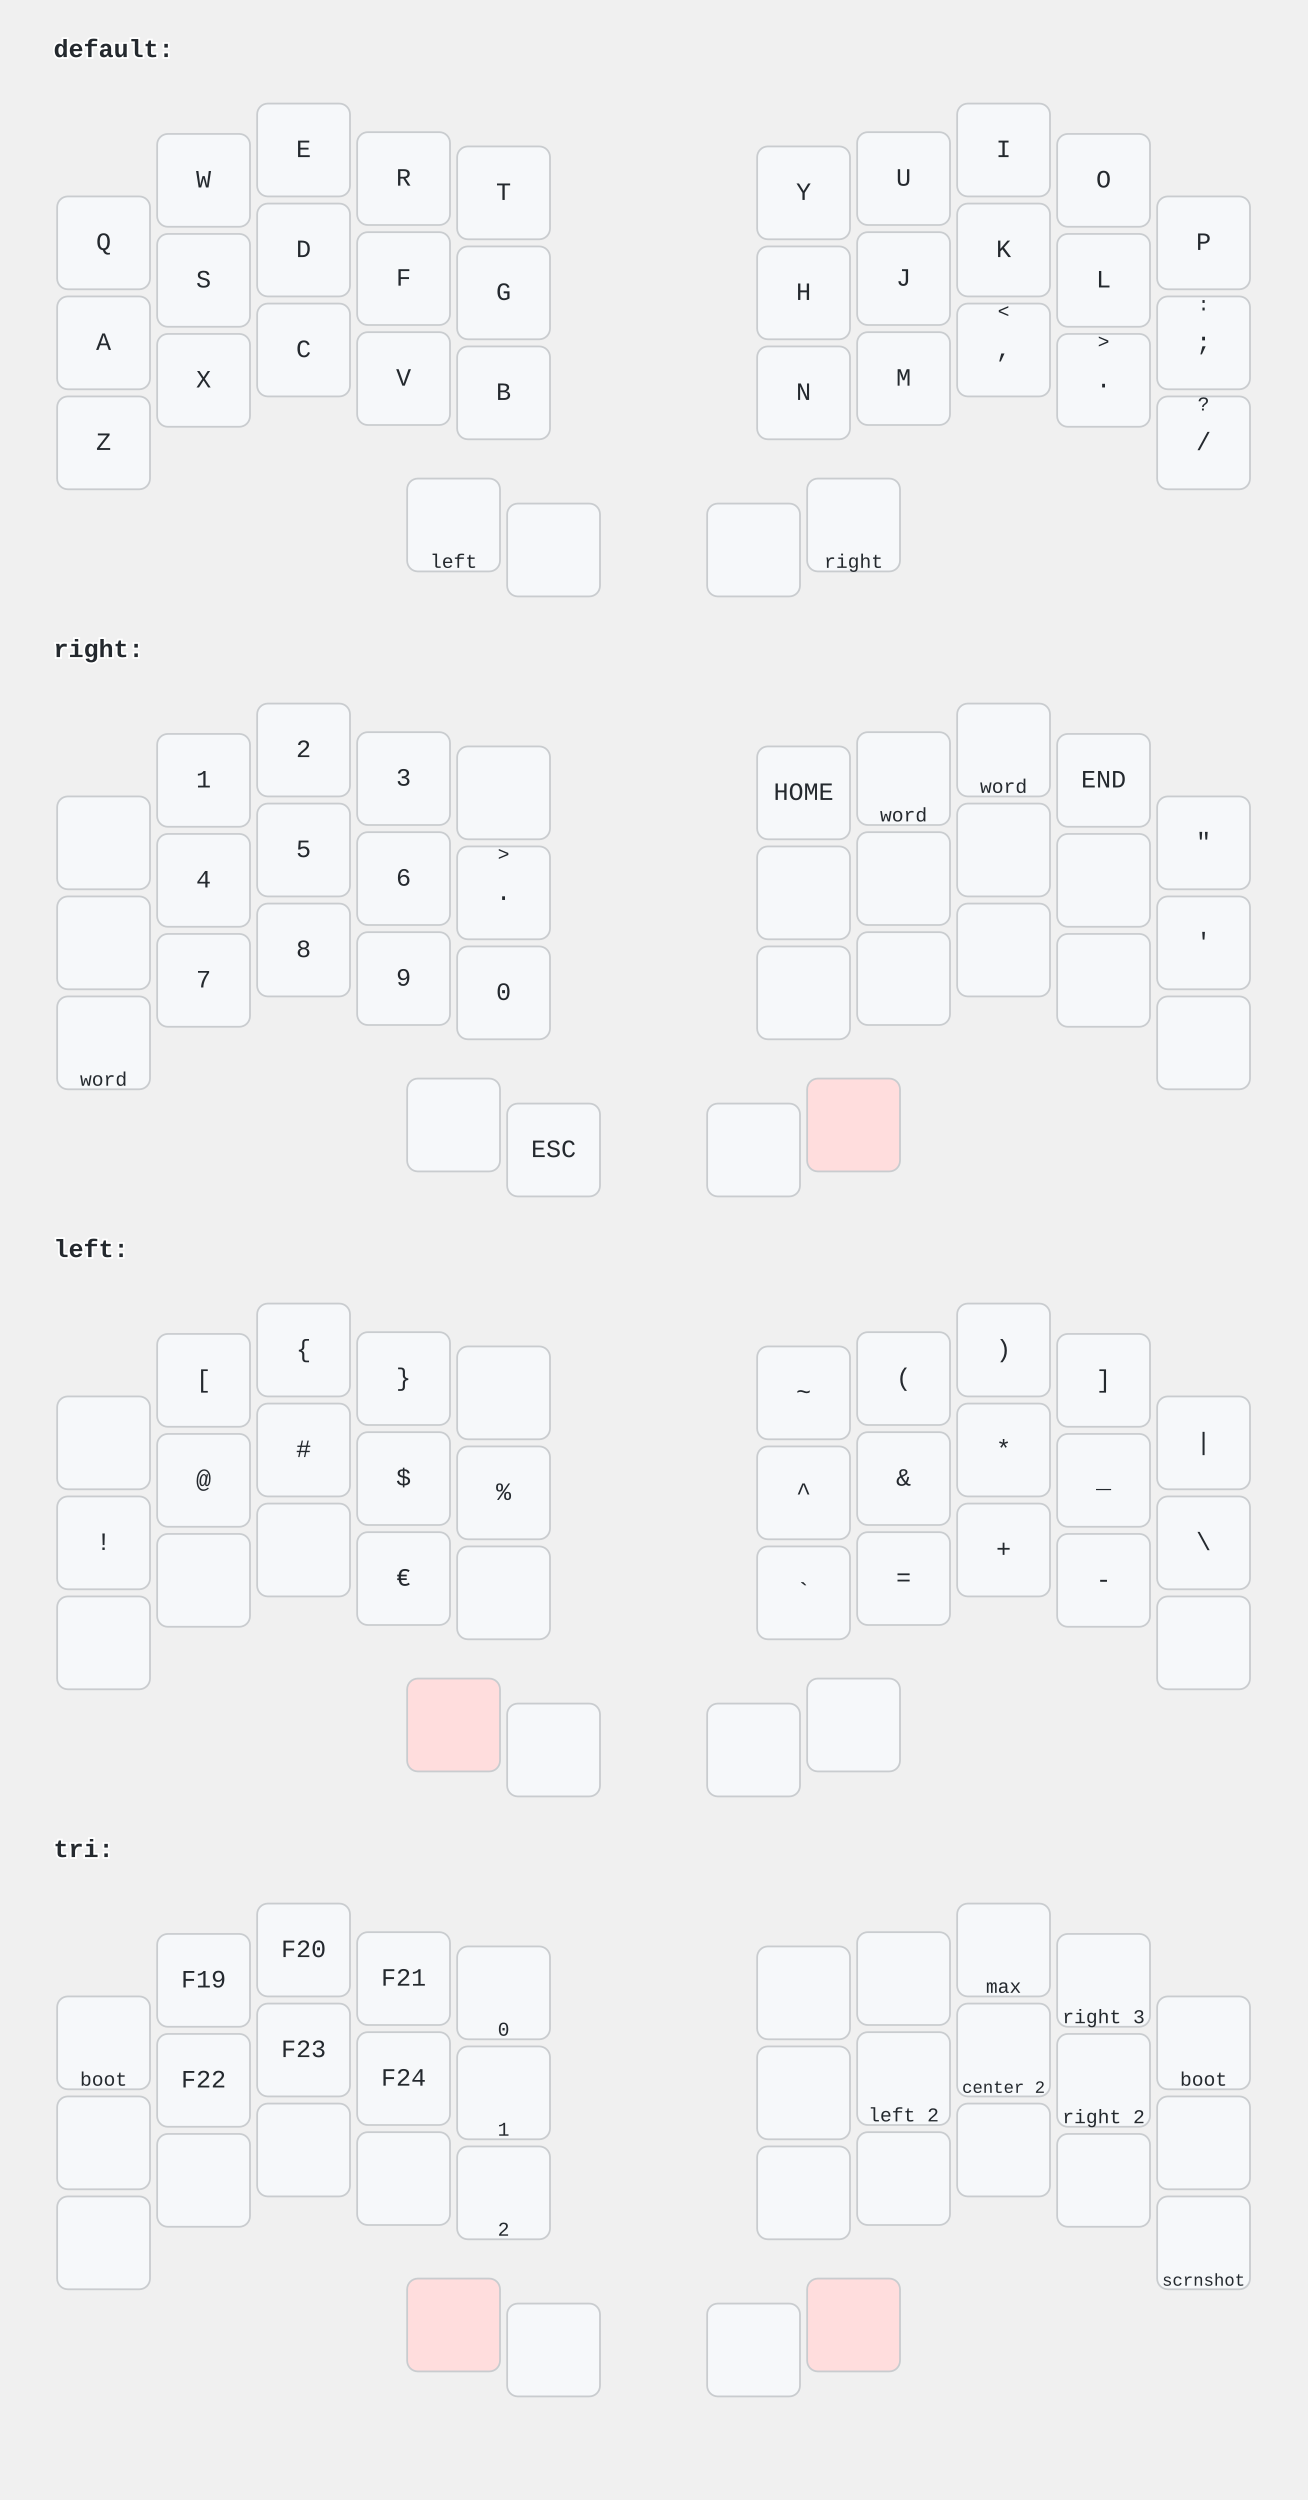
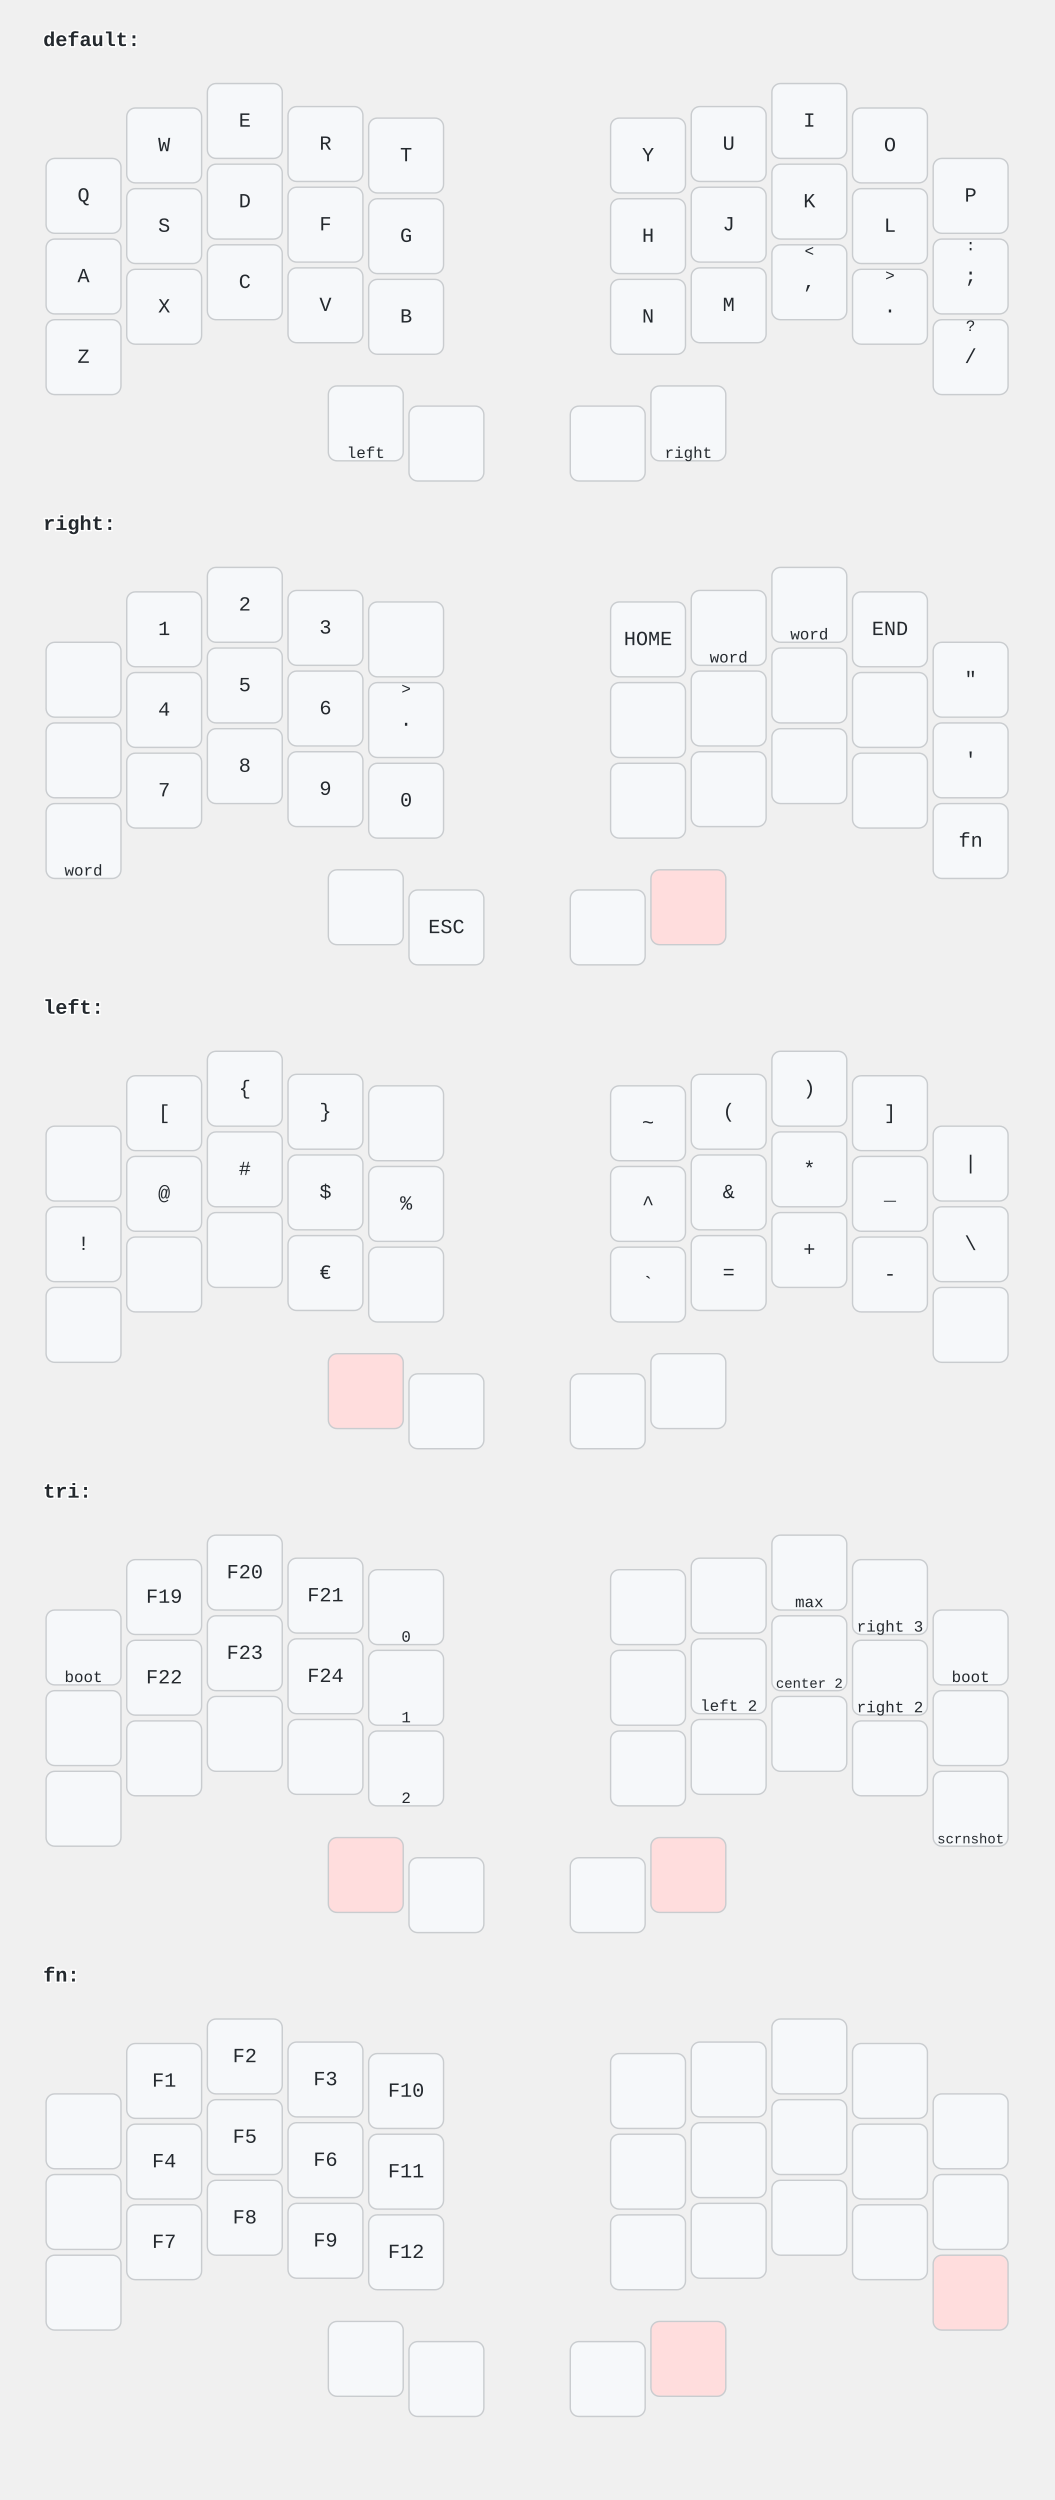
- <svg xmlns="http://www.w3.org/2000/svg" xmlns:xlink="http://www.w3.org/1999/xlink" width="732" height="1400" viewBox="0 0 732 1400" class="keymap">
+ <svg xmlns="http://www.w3.org/2000/svg" xmlns:xlink="http://www.w3.org/1999/xlink" width="732" height="1736" viewBox="0 0 732 1736" class="keymap">
  <defs>/* start glyphs */
<svg id="mdi:apple-keyboard-caps">
      <svg id="mdi-apple-keyboard-caps" viewBox="0 0 24 24">
        <path d="M15,14V8H17.17L12,2.83L6.83,8H9V14H15M12,0L22,10H17V16H7V10H2L12,0M7,18H17V24H7V18M15,20H9V22H15V20Z" />
      </svg>
    </svg>
    <svg id="mdi:apple-keyboard-command">
      <svg id="mdi-apple-keyboard-command" viewBox="0 0 24 24">
        <path d="M6,2A4,4 0 0,1 10,6V8H14V6A4,4 0 0,1 18,2A4,4 0 0,1 22,6A4,4 0 0,1 18,10H16V14H18A4,4 0 0,1 22,18A4,4 0 0,1 18,22A4,4 0 0,1 14,18V16H10V18A4,4 0 0,1 6,22A4,4 0 0,1 2,18A4,4 0 0,1 6,14H8V10H6A4,4 0 0,1 2,6A4,4 0 0,1 6,2M16,18A2,2 0 0,0 18,20A2,2 0 0,0 20,18A2,2 0 0,0 18,16H16V18M14,10H10V14H14V10M6,16A2,2 0 0,0 4,18A2,2 0 0,0 6,20A2,2 0 0,0 8,18V16H6M8,6A2,2 0 0,0 6,4A2,2 0 0,0 4,6A2,2 0 0,0 6,8H8V6M18,8A2,2 0 0,0 20,6A2,2 0 0,0 18,4A2,2 0 0,0 16,6V8H18Z" />
      </svg>
    </svg>
    <svg id="mdi:apple-keyboard-control">
      <svg id="mdi-apple-keyboard-control" viewBox="0 0 24 24">
        <path d="M19.78,11.78L18.36,13.19L12,6.83L5.64,13.19L4.22,11.78L12,4L19.78,11.78Z" />
      </svg>
    </svg>
    <svg id="mdi:apple-keyboard-option">
      <svg id="mdi-apple-keyboard-option" viewBox="0 0 24 24">
        <path d="M3,4H9.11L16.15,18H21V20H14.88L7.84,6H3V4M14,4H21V6H14V4Z" />
      </svg>
    </svg>
    <svg id="mdi:apple-keyboard-shift">
      <svg id="mdi-apple-keyboard-shift" viewBox="0 0 24 24">
        <path d="M15,18V12H17.17L12,6.83L6.83,12H9V18H15M12,4L22,14H17V20H7V14H2L12,4Z" />
      </svg>
    </svg>
    <svg id="mdi:arrow-down">
      <svg id="mdi-arrow-down" viewBox="0 0 24 24">
        <path d="M11,4H13V16L18.5,10.5L19.92,11.92L12,19.84L4.08,11.92L5.5,10.5L11,16V4Z" />
      </svg>
    </svg>
    <svg id="mdi:arrow-left">
      <svg id="mdi-arrow-left" viewBox="0 0 24 24">
        <path d="M20,11V13H8L13.5,18.5L12.08,19.92L4.16,12L12.08,4.08L13.5,5.5L8,11H20Z" />
      </svg>
    </svg>
    <svg id="mdi:arrow-right">
      <svg id="mdi-arrow-right" viewBox="0 0 24 24">
        <path d="M4,11V13H16L10.5,18.5L11.92,19.92L19.84,12L11.92,4.08L10.5,5.5L16,11H4Z" />
      </svg>
    </svg>
    <svg id="mdi:arrow-up">
      <svg id="mdi-arrow-up" viewBox="0 0 24 24">
        <path d="M13,20H11V8L5.5,13.5L4.08,12.08L12,4.16L19.92,12.08L18.5,13.5L13,8V20Z" />
      </svg>
    </svg>
    <svg id="mdi:backspace-outline">
      <svg id="mdi-backspace-outline" viewBox="0 0 24 24">
        <path d="M19,15.59L17.59,17L14,13.41L10.41,17L9,15.59L12.59,12L9,8.41L10.41,7L14,10.59L17.59,7L19,8.41L15.41,12L19,15.59M22,3A2,2 0 0,1 24,5V19A2,2 0 0,1 22,21H7C6.31,21 5.77,20.64 5.41,20.11L0,12L5.41,3.88C5.77,3.35 6.31,3 7,3H22M22,5H7L2.28,12L7,19H22V5Z" />
      </svg>
    </svg>
    <svg id="mdi:backspace-reverse-outline">
      <svg id="mdi-backspace-reverse-outline" viewBox="0 0 24 24">
        <path d="M5,15.59L6.41,17L10,13.41L13.59,17L15,15.59L11.41,12L15,8.41L13.59,7L10,10.59L6.41,7L5,8.41L8.59,12L5,15.59M2,3A2,2 0 0,0 0,5V19A2,2 0 0,0 2,21H17C17.69,21 18.23,20.64 18.59,20.11L24,12L18.59,3.88C18.23,3.35 17.69,3 17,3H2M2,5H17L21.72,12L17,19H2V5Z" />
      </svg>
    </svg>
    <svg id="mdi:bluetooth-connect">
      <svg id="mdi-bluetooth-connect" viewBox="0 0 24 24">
        <path d="M19,10L17,12L19,14L21,12M14.88,16.29L13,18.17V14.41M13,5.83L14.88,7.71L13,9.58M17.71,7.71L12,2H11V9.58L6.41,5L5,6.41L10.59,12L5,17.58L6.41,19L11,14.41V22H12L17.71,16.29L13.41,12M7,12L5,10L3,12L5,14L7,12Z" />
      </svg>
    </svg>
    <svg id="mdi:bluetooth-off">
      <svg id="mdi-bluetooth-off" viewBox="0 0 24 24">
        <path d="M13,5.83L14.88,7.71L13.28,9.31L14.69,10.72L17.71,7.7L12,2H11V7.03L13,9.03M5.41,4L4,5.41L10.59,12L5,17.59L6.41,19L11,14.41V22H12L16.29,17.71L18.59,20L20,18.59M13,18.17V14.41L14.88,16.29" />
      </svg>
    </svg>
    <svg id="mdi:keyboard-return">
      <svg id="mdi-keyboard-return" viewBox="0 0 24 24">
        <path d="M19,7V11H5.83L9.41,7.41L8,6L2,12L8,18L9.41,16.58L5.83,13H21V7H19Z" />
      </svg>
    </svg>
    <svg id="mdi:keyboard-space">
      <svg id="mdi-keyboard-space" viewBox="0 0 24 24">
        <path d="M3 15H5V19H19V15H21V19C21 20.1 20.1 21 19 21H5C3.9 21 3 20.1 3 19V15Z" />
      </svg>
    </svg>
    <svg id="mdi:keyboard-tab">
      <svg id="mdi-keyboard-tab" viewBox="0 0 24 24">
        <path d="M20,18H22V6H20M11.59,7.41L15.17,11H1V13H15.17L11.59,16.58L13,18L19,12L13,6L11.59,7.41Z" />
      </svg>
    </svg>
    <svg id="mdi:monitor-screenshot">
      <svg id="mdi-monitor-screenshot" viewBox="0 0 24 24">
        <path d="M9,6H5V10H7V8H9M19,10H17V12H15V14H19M21,16H3V4H21M21,2H3C1.89,2 1,2.89 1,4V16A2,2 0 0,0 3,18H10V20H8V22H16V20H14V18H21A2,2 0 0,0 23,16V4C23,2.89 22.1,2 21,2" />
      </svg>
    </svg>
    <svg id="mdi:play-pause">
      <svg id="mdi-play-pause" viewBox="0 0 24 24">
        <path d="M3,5V19L11,12M13,19H16V5H13M18,5V19H21V5" />
      </svg>
    </svg>
    <svg id="mdi:resize">
      <svg id="mdi-resize" viewBox="0 0 24 24">
        <path d="M10.59,12L14.59,8H11V6H18V13H16V9.41L12,13.41V16H20V4H8V12H10.59M22,2V18H12V22H2V12H6V2H22M10,14H4V20H10V14Z" />
      </svg>
    </svg>
    <svg id="mdi:restart-alert">
      <svg id="mdi-restart-alert" viewBox="0 0 24 24">
        <path d="M10 4.03V.633L5 5.63L10 10.63V6.03C11.5 6.03 13.11 6.63 14.21 7.73C16.5 10.13 16.5 13.93 14.21 16.23C12.91 17.53 11.11 18.13 9.4 17.93L8.9 19.93C11.31 20.23 13.81 19.53 15.61 17.63C18.7 14.53 18.7 9.43 15.61 6.33C14.11 4.83 12.11 4.03 10 4.03M4.31 17.63C5.11 18.43 6 19.03 7 19.43L7.61 17.43C6.91 17.13 6.31 16.73 5.81 16.23C3.91 14.43 3.5 11.63 4.61 9.43L3.11 7.93C1.31 11.03 1.71 15.03 4.31 17.63M20 13H22V7H20V13M20 17H22V15H20V17Z" />
      </svg>
    </svg>
    <svg id="mdi:skip-next">
      <svg id="mdi-skip-next" viewBox="0 0 24 24">
        <path d="M16,18H18V6H16M6,18L14.5,12L6,6V18Z" />
      </svg>
    </svg>
    <svg id="mdi:skip-previous">
      <svg id="mdi-skip-previous" viewBox="0 0 24 24">
        <path d="M6,18V6H8V18H6M9.5,12L18,6V18L9.5,12Z" />
      </svg>
    </svg>
    <svg id="mdi:volume-high">
      <svg id="mdi-volume-high" viewBox="0 0 24 24">
        <path d="M14,3.23V5.29C16.89,6.15 19,8.83 19,12C19,15.17 16.89,17.84 14,18.7V20.77C18,19.86 21,16.28 21,12C21,7.72 18,4.14 14,3.23M16.5,12C16.5,10.23 15.5,8.71 14,7.97V16C15.5,15.29 16.5,13.76 16.5,12M3,9V15H7L12,20V4L7,9H3Z" />
      </svg>
    </svg>
    <svg id="mdi:volume-low">
      <svg id="mdi-volume-low" viewBox="0 0 24 24">
        <path d="M7,9V15H11L16,20V4L11,9H7Z" />
+       </svg>
+     </svg>
+     <svg id="mdi:volume-off">
+       <svg id="mdi-volume-off" viewBox="0 0 24 24">
+         <path d="M12,4L9.91,6.09L12,8.18M4.27,3L3,4.27L7.73,9H3V15H7L12,20V13.27L16.25,17.53C15.58,18.04 14.83,18.46 14,18.7V20.77C15.38,20.45 16.63,19.82 17.68,18.96L19.73,21L21,19.73L12,10.73M19,12C19,12.94 18.8,13.82 18.46,14.64L19.97,16.15C20.62,14.91 21,13.5 21,12C21,7.72 18,4.14 14,3.23V5.29C16.89,6.15 19,8.83 19,12M16.5,12C16.5,10.23 15.5,8.71 14,7.97V10.18L16.45,12.63C16.5,12.43 16.5,12.21 16.5,12Z" />
      </svg>
    </svg>
  </defs>/* end glyphs */
<style>/* inherit to force styles through use tags */
svg path {
    fill: inherit;
}

/* font and background color specifications */
svg.keymap {
    font-family: SFMono-Regular,Consolas,Liberation Mono,Menlo,monospace;
    font-size: 14px;
    font-kerning: normal;
    text-rendering: optimizeLegibility;
    fill: #24292e;
}

/* default key styling */
rect.key {
    fill: #f6f8fa;
    stroke: #c9cccf;
    stroke-width: 1;
}

/* default key side styling, only used is draw_key_sides is set */
rect.side {
    filter: brightness(90%);
}

/* color accent for combo boxes */
rect.combo, rect.combo-separate {
    fill: #cdf;
}

/* color accent for held keys */
rect.held, rect.combo.held {
    fill: #fdd;
}

/* color accent for ghost (optional) keys */
rect.ghost, rect.combo.ghost {
    stroke-dasharray: 4, 4;
    stroke-width: 2;
}

text {
    text-anchor: middle;
    dominant-baseline: middle;
}

/* styling for layer labels */
text.label {
    font-weight: bold;
    text-anchor: start;
    stroke: white;
    stroke-width: 2;
    paint-order: stroke;
}

/* styling for combo tap, and key hold/shifted label text */
text.combo, text.hold, text.shifted {
    font-size: 11px;
}

text.hold {
    text-anchor: middle;
    dominant-baseline: auto;
}

text.shifted {
    text-anchor: middle;
    dominant-baseline: hanging;
}

/* styling for hold/shifted label text in combo box */
text.combo.hold, text.combo.shifted {
    font-size: 8px;
}

/* lighter symbol for transparent keys */
text.trans {
    fill: #7b7e81;
}

/* styling for combo dendrons */
path.combo {
    stroke-width: 1;
    stroke: gray;
    fill: none;
}

/* Start Tabler Icons Cleanup */
/* cannot use height/width with glyphs */
.icon-tabler &gt; path {
    fill: inherit;
    stroke: inherit;
    stroke-width: 2;
}
/* hide tabler's default box */
.icon-tabler &gt; path[stroke="none"][fill="none"] {
    visibility: hidden;
}
/* End Tabler Icons Cleanup */
</style>
  <g transform="translate(30, 0)" class="layer-default">
    <text x="0" y="28" class="label">default:</text>
    <g transform="translate(0, 56)">
      <g transform="translate(28, 80)" class="key keypos-0">
        <rect rx="6" ry="6" x="-26" y="-26" width="52" height="52" class="key" />
        <text x="0" y="0" class="key tap">Q</text>
      </g>
      <g transform="translate(84, 45)" class="key keypos-1">
        <rect rx="6" ry="6" x="-26" y="-26" width="52" height="52" class="key" />
        <text x="0" y="0" class="key tap">W</text>
      </g>
      <g transform="translate(140, 28)" class="key keypos-2">
        <rect rx="6" ry="6" x="-26" y="-26" width="52" height="52" class="key" />
        <text x="0" y="0" class="key tap">E</text>
      </g>
      <g transform="translate(196, 44)" class="key keypos-3">
        <rect rx="6" ry="6" x="-26" y="-26" width="52" height="52" class="key" />
        <text x="0" y="0" class="key tap">R</text>
      </g>
      <g transform="translate(252, 52)" class="key keypos-4">
        <rect rx="6" ry="6" x="-26" y="-26" width="52" height="52" class="key" />
        <text x="0" y="0" class="key tap">T</text>
      </g>
      <g transform="translate(420, 52)" class="key keypos-5">
        <rect rx="6" ry="6" x="-26" y="-26" width="52" height="52" class="key" />
        <text x="0" y="0" class="key tap">Y</text>
      </g>
      <g transform="translate(476, 44)" class="key keypos-6">
        <rect rx="6" ry="6" x="-26" y="-26" width="52" height="52" class="key" />
        <text x="0" y="0" class="key tap">U</text>
      </g>
      <g transform="translate(532, 28)" class="key keypos-7">
        <rect rx="6" ry="6" x="-26" y="-26" width="52" height="52" class="key" />
        <text x="0" y="0" class="key tap">I</text>
      </g>
      <g transform="translate(588, 45)" class="key keypos-8">
        <rect rx="6" ry="6" x="-26" y="-26" width="52" height="52" class="key" />
        <text x="0" y="0" class="key tap">O</text>
      </g>
      <g transform="translate(644, 80)" class="key keypos-9">
        <rect rx="6" ry="6" x="-26" y="-26" width="52" height="52" class="key" />
        <text x="0" y="0" class="key tap">P</text>
      </g>
      <g transform="translate(28, 136)" class="key keypos-10">
        <rect rx="6" ry="6" x="-26" y="-26" width="52" height="52" class="key" />
        <text x="0" y="0" class="key tap">A</text>
        <use href="#mdi:apple-keyboard-shift" xlink:href="#mdi:apple-keyboard-shift" x="-6" y="12" height="12" width="12.0" class="key hold glyph mdi:apple-keyboard-shift" />
      </g>
      <g transform="translate(84, 101)" class="key keypos-11">
        <rect rx="6" ry="6" x="-26" y="-26" width="52" height="52" class="key" />
        <text x="0" y="0" class="key tap">S</text>
        <use href="#mdi:apple-keyboard-option" xlink:href="#mdi:apple-keyboard-option" x="-6" y="12" height="12" width="12.0" class="key hold glyph mdi:apple-keyboard-option" />
      </g>
      <g transform="translate(140, 84)" class="key keypos-12">
        <rect rx="6" ry="6" x="-26" y="-26" width="52" height="52" class="key" />
        <text x="0" y="0" class="key tap">D</text>
        <use href="#mdi:apple-keyboard-control" xlink:href="#mdi:apple-keyboard-control" x="-6" y="12" height="12" width="12.0" class="key hold glyph mdi:apple-keyboard-control" />
      </g>
      <g transform="translate(196, 100)" class="key keypos-13">
        <rect rx="6" ry="6" x="-26" y="-26" width="52" height="52" class="key" />
        <text x="0" y="0" class="key tap">F</text>
        <use href="#mdi:apple-keyboard-command" xlink:href="#mdi:apple-keyboard-command" x="-6" y="12" height="12" width="12.0" class="key hold glyph mdi:apple-keyboard-command" />
      </g>
      <g transform="translate(252, 108)" class="key keypos-14">
        <rect rx="6" ry="6" x="-26" y="-26" width="52" height="52" class="key" />
        <text x="0" y="0" class="key tap">G</text>
      </g>
      <g transform="translate(420, 108)" class="key keypos-15">
        <rect rx="6" ry="6" x="-26" y="-26" width="52" height="52" class="key" />
        <text x="0" y="0" class="key tap">H</text>
      </g>
      <g transform="translate(476, 100)" class="key keypos-16">
        <rect rx="6" ry="6" x="-26" y="-26" width="52" height="52" class="key" />
        <text x="0" y="0" class="key tap">J</text>
        <use href="#mdi:apple-keyboard-command" xlink:href="#mdi:apple-keyboard-command" x="-6" y="12" height="12" width="12.0" class="key hold glyph mdi:apple-keyboard-command" />
      </g>
      <g transform="translate(532, 84)" class="key keypos-17">
        <rect rx="6" ry="6" x="-26" y="-26" width="52" height="52" class="key" />
        <text x="0" y="0" class="key tap">K</text>
        <use href="#mdi:apple-keyboard-control" xlink:href="#mdi:apple-keyboard-control" x="-6" y="12" height="12" width="12.0" class="key hold glyph mdi:apple-keyboard-control" />
      </g>
      <g transform="translate(588, 101)" class="key keypos-18">
        <rect rx="6" ry="6" x="-26" y="-26" width="52" height="52" class="key" />
        <text x="0" y="0" class="key tap">L</text>
        <use href="#mdi:apple-keyboard-option" xlink:href="#mdi:apple-keyboard-option" x="-6" y="12" height="12" width="12.0" class="key hold glyph mdi:apple-keyboard-option" />
      </g>
      <g transform="translate(644, 136)" class="key keypos-19">
        <rect rx="6" ry="6" x="-26" y="-26" width="52" height="52" class="key" />
        <text x="0" y="0" class="key tap">;</text>
        <use href="#mdi:apple-keyboard-shift" xlink:href="#mdi:apple-keyboard-shift" x="-6" y="12" height="12" width="12.0" class="key hold glyph mdi:apple-keyboard-shift" />
        <text x="0" y="-24" class="key shifted">:</text>
      </g>
      <g transform="translate(28, 192)" class="key keypos-20">
        <rect rx="6" ry="6" x="-26" y="-26" width="52" height="52" class="key" />
        <text x="0" y="0" class="key tap">Z</text>
      </g>
      <g transform="translate(84, 157)" class="key keypos-21">
        <rect rx="6" ry="6" x="-26" y="-26" width="52" height="52" class="key" />
        <text x="0" y="0" class="key tap">X</text>
      </g>
      <g transform="translate(140, 140)" class="key keypos-22">
        <rect rx="6" ry="6" x="-26" y="-26" width="52" height="52" class="key" />
        <text x="0" y="0" class="key tap">C</text>
      </g>
      <g transform="translate(196, 156)" class="key keypos-23">
        <rect rx="6" ry="6" x="-26" y="-26" width="52" height="52" class="key" />
        <text x="0" y="0" class="key tap">V</text>
      </g>
      <g transform="translate(252, 164)" class="key keypos-24">
        <rect rx="6" ry="6" x="-26" y="-26" width="52" height="52" class="key" />
        <text x="0" y="0" class="key tap">B</text>
      </g>
      <g transform="translate(420, 164)" class="key keypos-25">
        <rect rx="6" ry="6" x="-26" y="-26" width="52" height="52" class="key" />
        <text x="0" y="0" class="key tap">N</text>
      </g>
      <g transform="translate(476, 156)" class="key keypos-26">
        <rect rx="6" ry="6" x="-26" y="-26" width="52" height="52" class="key" />
        <text x="0" y="0" class="key tap">M</text>
      </g>
      <g transform="translate(532, 140)" class="key keypos-27">
        <rect rx="6" ry="6" x="-26" y="-26" width="52" height="52" class="key" />
        <text x="0" y="0" class="key tap">,</text>
        <text x="0" y="-24" class="key shifted">&lt;</text>
      </g>
      <g transform="translate(588, 157)" class="key keypos-28">
        <rect rx="6" ry="6" x="-26" y="-26" width="52" height="52" class="key" />
        <text x="0" y="0" class="key tap">.</text>
        <text x="0" y="-24" class="key shifted">&gt;</text>
      </g>
      <g transform="translate(644, 192)" class="key keypos-29">
        <rect rx="6" ry="6" x="-26" y="-26" width="52" height="52" class="key" />
        <text x="0" y="0" class="key tap">/</text>
        <text x="0" y="-24" class="key shifted">?</text>
      </g>
      <g transform="translate(224, 238)" class="key keypos-30">
        <rect rx="6" ry="6" x="-26" y="-26" width="52" height="52" class="key" />
        <use href="#mdi:keyboard-tab" xlink:href="#mdi:keyboard-tab" x="-7" y="-7" height="14" width="14.0" class="key tap glyph mdi:keyboard-tab" />
        <text x="0" y="24" class="key hold">left</text>
      </g>
      <g transform="translate(280, 252)" class="key keypos-31">
        <rect rx="6" ry="6" x="-26" y="-26" width="52" height="52" class="key" />
        <use href="#mdi:keyboard-space" xlink:href="#mdi:keyboard-space" x="-7" y="-7" height="14" width="14.0" class="key tap glyph mdi:keyboard-space" />
      </g>
      <g transform="translate(392, 252)" class="key enter keypos-32">
        <rect rx="6" ry="6" x="-26" y="-26" width="52" height="52" class="key enter" />
        <use href="#mdi:keyboard-return" xlink:href="#mdi:keyboard-return" x="-7" y="-7" height="14" width="14.0" class="key enter tap glyph mdi:keyboard-return" />
      </g>
      <g transform="translate(448, 238)" class="key keypos-33">
        <rect rx="6" ry="6" x="-26" y="-26" width="52" height="52" class="key" />
        <use href="#mdi:backspace-outline" xlink:href="#mdi:backspace-outline" x="-7" y="-7" height="14" width="14.0" class="key tap glyph mdi:backspace-outline" />
        <text x="0" y="24" class="key hold">right</text>
      </g>
    </g>
  </g>
  <g transform="translate(30, 336)" class="layer-right">
    <text x="0" y="28" class="label">right:</text>
    <g transform="translate(0, 56)">
      <g transform="translate(28, 80)" class="key trans keypos-0">
        <rect rx="6" ry="6" x="-26" y="-26" width="52" height="52" class="key trans" />
      </g>
      <g transform="translate(84, 45)" class="key keypos-1">
        <rect rx="6" ry="6" x="-26" y="-26" width="52" height="52" class="key" />
        <text x="0" y="0" class="key tap">1</text>
      </g>
      <g transform="translate(140, 28)" class="key keypos-2">
        <rect rx="6" ry="6" x="-26" y="-26" width="52" height="52" class="key" />
        <text x="0" y="0" class="key tap">2</text>
      </g>
      <g transform="translate(196, 44)" class="key keypos-3">
        <rect rx="6" ry="6" x="-26" y="-26" width="52" height="52" class="key" />
        <text x="0" y="0" class="key tap">3</text>
      </g>
      <g transform="translate(252, 52)" class="key trans keypos-4">
        <rect rx="6" ry="6" x="-26" y="-26" width="52" height="52" class="key trans" />
      </g>
      <g transform="translate(420, 52)" class="key keypos-5">
        <rect rx="6" ry="6" x="-26" y="-26" width="52" height="52" class="key" />
        <text x="0" y="0" class="key tap">HOME</text>
      </g>
      <g transform="translate(476, 44)" class="key keypos-6">
        <rect rx="6" ry="6" x="-26" y="-26" width="52" height="52" class="key" />
        <use href="#mdi:arrow-left" xlink:href="#mdi:arrow-left" x="-7" y="-7" height="14" width="14.0" class="key tap glyph mdi:arrow-left" />
        <text x="0" y="24" class="key hold">word</text>
      </g>
      <g transform="translate(532, 28)" class="key keypos-7">
        <rect rx="6" ry="6" x="-26" y="-26" width="52" height="52" class="key" />
        <use href="#mdi:arrow-right" xlink:href="#mdi:arrow-right" x="-7" y="-7" height="14" width="14.0" class="key tap glyph mdi:arrow-right" />
        <text x="0" y="24" class="key hold">word</text>
      </g>
      <g transform="translate(588, 45)" class="key keypos-8">
        <rect rx="6" ry="6" x="-26" y="-26" width="52" height="52" class="key" />
        <text x="0" y="0" class="key tap">END</text>
      </g>
      <g transform="translate(644, 80)" class="key keypos-9">
        <rect rx="6" ry="6" x="-26" y="-26" width="52" height="52" class="key" />
        <text x="0" y="0" class="key tap">"</text>
      </g>
      <g transform="translate(28, 136)" class="key keypos-10">
        <rect rx="6" ry="6" x="-26" y="-26" width="52" height="52" class="key" />
        <use href="#mdi:backspace-reverse-outline" xlink:href="#mdi:backspace-reverse-outline" x="-7" y="-7" height="14" width="14.0" class="key tap glyph mdi:backspace-reverse-outline" />
      </g>
      <g transform="translate(84, 101)" class="key keypos-11">
        <rect rx="6" ry="6" x="-26" y="-26" width="52" height="52" class="key" />
        <text x="0" y="0" class="key tap">4</text>
      </g>
      <g transform="translate(140, 84)" class="key keypos-12">
        <rect rx="6" ry="6" x="-26" y="-26" width="52" height="52" class="key" />
        <text x="0" y="0" class="key tap">5</text>
      </g>
      <g transform="translate(196, 100)" class="key keypos-13">
        <rect rx="6" ry="6" x="-26" y="-26" width="52" height="52" class="key" />
        <text x="0" y="0" class="key tap">6</text>
      </g>
      <g transform="translate(252, 108)" class="key keypos-14">
        <rect rx="6" ry="6" x="-26" y="-26" width="52" height="52" class="key" />
        <text x="0" y="0" class="key tap">.</text>
        <text x="0" y="-24" class="key shifted">&gt;</text>
      </g>
      <g transform="translate(420, 108)" class="key keypos-15">
        <rect rx="6" ry="6" x="-26" y="-26" width="52" height="52" class="key" />
        <use href="#mdi:arrow-left" xlink:href="#mdi:arrow-left" x="-7" y="-7" height="14" width="14.0" class="key tap glyph mdi:arrow-left" />
      </g>
      <g transform="translate(476, 100)" class="key keypos-16">
        <rect rx="6" ry="6" x="-26" y="-26" width="52" height="52" class="key" />
        <use href="#mdi:arrow-down" xlink:href="#mdi:arrow-down" x="-7" y="-7" height="14" width="14.0" class="key tap glyph mdi:arrow-down" />
      </g>
      <g transform="translate(532, 84)" class="key keypos-17">
        <rect rx="6" ry="6" x="-26" y="-26" width="52" height="52" class="key" />
        <use href="#mdi:arrow-up" xlink:href="#mdi:arrow-up" x="-7" y="-7" height="14" width="14.0" class="key tap glyph mdi:arrow-up" />
      </g>
      <g transform="translate(588, 101)" class="key keypos-18">
        <rect rx="6" ry="6" x="-26" y="-26" width="52" height="52" class="key" />
        <use href="#mdi:arrow-right" xlink:href="#mdi:arrow-right" x="-7" y="-7" height="14" width="14.0" class="key tap glyph mdi:arrow-right" />
      </g>
      <g transform="translate(644, 136)" class="key keypos-19">
        <rect rx="6" ry="6" x="-26" y="-26" width="52" height="52" class="key" />
        <text x="0" y="0" class="key tap">'</text>
      </g>
      <g transform="translate(28, 192)" class="key keypos-20">
        <rect rx="6" ry="6" x="-26" y="-26" width="52" height="52" class="key" />
        <use href="#mdi:apple-keyboard-caps" xlink:href="#mdi:apple-keyboard-caps" x="-7" y="-7" height="14" width="14.0" class="key tap glyph mdi:apple-keyboard-caps" />
        <text x="0" y="24" class="key hold">word</text>
      </g>
      <g transform="translate(84, 157)" class="key keypos-21">
        <rect rx="6" ry="6" x="-26" y="-26" width="52" height="52" class="key" />
        <text x="0" y="0" class="key tap">7</text>
      </g>
      <g transform="translate(140, 140)" class="key keypos-22">
        <rect rx="6" ry="6" x="-26" y="-26" width="52" height="52" class="key" />
        <text x="0" y="0" class="key tap">8</text>
      </g>
      <g transform="translate(196, 156)" class="key keypos-23">
        <rect rx="6" ry="6" x="-26" y="-26" width="52" height="52" class="key" />
        <text x="0" y="0" class="key tap">9</text>
      </g>
      <g transform="translate(252, 164)" class="key keypos-24">
        <rect rx="6" ry="6" x="-26" y="-26" width="52" height="52" class="key" />
        <text x="0" y="0" class="key tap">0</text>
      </g>
      <g transform="translate(420, 164)" class="key trans keypos-25">
        <rect rx="6" ry="6" x="-26" y="-26" width="52" height="52" class="key trans" />
      </g>
      <g transform="translate(476, 156)" class="key trans keypos-26">
        <rect rx="6" ry="6" x="-26" y="-26" width="52" height="52" class="key trans" />
      </g>
      <g transform="translate(532, 140)" class="key trans keypos-27">
        <rect rx="6" ry="6" x="-26" y="-26" width="52" height="52" class="key trans" />
      </g>
      <g transform="translate(588, 157)" class="key trans keypos-28">
        <rect rx="6" ry="6" x="-26" y="-26" width="52" height="52" class="key trans" />
      </g>
-       <g transform="translate(644, 192)" class="key trans keypos-29">
-         <rect rx="6" ry="6" x="-26" y="-26" width="52" height="52" class="key trans" />
+       <g transform="translate(644, 192)" class="key keypos-29">
+         <rect rx="6" ry="6" x="-26" y="-26" width="52" height="52" class="key" />
+         <text x="0" y="0" class="key tap">fn</text>
      </g>
      <g transform="translate(224, 238)" class="key trans keypos-30">
        <rect rx="6" ry="6" x="-26" y="-26" width="52" height="52" class="key trans" />
      </g>
      <g transform="translate(280, 252)" class="key keypos-31">
        <rect rx="6" ry="6" x="-26" y="-26" width="52" height="52" class="key" />
        <text x="0" y="0" class="key tap">ESC</text>
      </g>
      <g transform="translate(392, 252)" class="key trans keypos-32">
        <rect rx="6" ry="6" x="-26" y="-26" width="52" height="52" class="key trans" />
      </g>
      <g transform="translate(448, 238)" class="key held keypos-33">
        <rect rx="6" ry="6" x="-26" y="-26" width="52" height="52" class="key held" />
      </g>
    </g>
  </g>
  <g transform="translate(30, 672)" class="layer-left">
    <text x="0" y="28" class="label">left:</text>
    <g transform="translate(0, 56)">
      <g transform="translate(28, 80)" class="key trans keypos-0">
        <rect rx="6" ry="6" x="-26" y="-26" width="52" height="52" class="key trans" />
      </g>
      <g transform="translate(84, 45)" class="key keypos-1">
        <rect rx="6" ry="6" x="-26" y="-26" width="52" height="52" class="key" />
        <text x="0" y="0" class="key tap">[</text>
      </g>
      <g transform="translate(140, 28)" class="key keypos-2">
        <rect rx="6" ry="6" x="-26" y="-26" width="52" height="52" class="key" />
        <text x="0" y="0" class="key tap">{</text>
      </g>
      <g transform="translate(196, 44)" class="key keypos-3">
        <rect rx="6" ry="6" x="-26" y="-26" width="52" height="52" class="key" />
        <text x="0" y="0" class="key tap">}</text>
      </g>
      <g transform="translate(252, 52)" class="key trans keypos-4">
        <rect rx="6" ry="6" x="-26" y="-26" width="52" height="52" class="key trans" />
      </g>
      <g transform="translate(420, 52)" class="key keypos-5">
        <rect rx="6" ry="6" x="-26" y="-26" width="52" height="52" class="key" />
        <text x="0" y="0" class="key tap">~</text>
      </g>
      <g transform="translate(476, 44)" class="key keypos-6">
        <rect rx="6" ry="6" x="-26" y="-26" width="52" height="52" class="key" />
        <text x="0" y="0" class="key tap">(</text>
      </g>
      <g transform="translate(532, 28)" class="key keypos-7">
        <rect rx="6" ry="6" x="-26" y="-26" width="52" height="52" class="key" />
        <text x="0" y="0" class="key tap">)</text>
      </g>
      <g transform="translate(588, 45)" class="key keypos-8">
        <rect rx="6" ry="6" x="-26" y="-26" width="52" height="52" class="key" />
        <text x="0" y="0" class="key tap">]</text>
      </g>
      <g transform="translate(644, 80)" class="key keypos-9">
        <rect rx="6" ry="6" x="-26" y="-26" width="52" height="52" class="key" />
        <text x="0" y="0" class="key tap">|</text>
      </g>
      <g transform="translate(28, 136)" class="key keypos-10">
        <rect rx="6" ry="6" x="-26" y="-26" width="52" height="52" class="key" />
        <text x="0" y="0" class="key tap">!</text>
      </g>
      <g transform="translate(84, 101)" class="key keypos-11">
        <rect rx="6" ry="6" x="-26" y="-26" width="52" height="52" class="key" />
        <text x="0" y="0" class="key tap">@</text>
      </g>
      <g transform="translate(140, 84)" class="key keypos-12">
        <rect rx="6" ry="6" x="-26" y="-26" width="52" height="52" class="key" />
        <text x="0" y="0" class="key tap">#</text>
      </g>
      <g transform="translate(196, 100)" class="key keypos-13">
        <rect rx="6" ry="6" x="-26" y="-26" width="52" height="52" class="key" />
        <text x="0" y="0" class="key tap">$</text>
      </g>
      <g transform="translate(252, 108)" class="key keypos-14">
        <rect rx="6" ry="6" x="-26" y="-26" width="52" height="52" class="key" />
        <text x="0" y="0" class="key tap">%</text>
      </g>
      <g transform="translate(420, 108)" class="key keypos-15">
        <rect rx="6" ry="6" x="-26" y="-26" width="52" height="52" class="key" />
        <text x="0" y="0" class="key tap">^</text>
      </g>
      <g transform="translate(476, 100)" class="key keypos-16">
        <rect rx="6" ry="6" x="-26" y="-26" width="52" height="52" class="key" />
        <text x="0" y="0" class="key tap">&amp;</text>
      </g>
      <g transform="translate(532, 84)" class="key keypos-17">
        <rect rx="6" ry="6" x="-26" y="-26" width="52" height="52" class="key" />
        <text x="0" y="0" class="key tap">*</text>
      </g>
      <g transform="translate(588, 101)" class="key keypos-18">
        <rect rx="6" ry="6" x="-26" y="-26" width="52" height="52" class="key" />
        <text x="0" y="0" class="key tap">_</text>
      </g>
      <g transform="translate(644, 136)" class="key keypos-19">
        <rect rx="6" ry="6" x="-26" y="-26" width="52" height="52" class="key" />
        <text x="0" y="0" class="key tap">\</text>
      </g>
      <g transform="translate(28, 192)" class="key trans keypos-20">
        <rect rx="6" ry="6" x="-26" y="-26" width="52" height="52" class="key trans" />
      </g>
      <g transform="translate(84, 157)" class="key trans keypos-21">
        <rect rx="6" ry="6" x="-26" y="-26" width="52" height="52" class="key trans" />
      </g>
      <g transform="translate(140, 140)" class="key trans keypos-22">
        <rect rx="6" ry="6" x="-26" y="-26" width="52" height="52" class="key trans" />
      </g>
      <g transform="translate(196, 156)" class="key keypos-23">
        <rect rx="6" ry="6" x="-26" y="-26" width="52" height="52" class="key" />
        <text x="0" y="0" class="key tap">€</text>
      </g>
      <g transform="translate(252, 164)" class="key trans keypos-24">
        <rect rx="6" ry="6" x="-26" y="-26" width="52" height="52" class="key trans" />
      </g>
      <g transform="translate(420, 164)" class="key keypos-25">
        <rect rx="6" ry="6" x="-26" y="-26" width="52" height="52" class="key" />
        <text x="0" y="0" class="key tap">`</text>
      </g>
      <g transform="translate(476, 156)" class="key keypos-26">
        <rect rx="6" ry="6" x="-26" y="-26" width="52" height="52" class="key" />
        <text x="0" y="0" class="key tap">=</text>
      </g>
      <g transform="translate(532, 140)" class="key keypos-27">
        <rect rx="6" ry="6" x="-26" y="-26" width="52" height="52" class="key" />
        <text x="0" y="0" class="key tap">+</text>
      </g>
      <g transform="translate(588, 157)" class="key keypos-28">
        <rect rx="6" ry="6" x="-26" y="-26" width="52" height="52" class="key" />
        <text x="0" y="0" class="key tap">-</text>
      </g>
      <g transform="translate(644, 192)" class="key trans keypos-29">
        <rect rx="6" ry="6" x="-26" y="-26" width="52" height="52" class="key trans" />
      </g>
      <g transform="translate(224, 238)" class="key held keypos-30">
        <rect rx="6" ry="6" x="-26" y="-26" width="52" height="52" class="key held" />
      </g>
      <g transform="translate(280, 252)" class="key trans keypos-31">
        <rect rx="6" ry="6" x="-26" y="-26" width="52" height="52" class="key trans" />
      </g>
      <g transform="translate(392, 252)" class="key trans keypos-32">
        <rect rx="6" ry="6" x="-26" y="-26" width="52" height="52" class="key trans" />
      </g>
      <g transform="translate(448, 238)" class="key trans keypos-33">
        <rect rx="6" ry="6" x="-26" y="-26" width="52" height="52" class="key trans" />
      </g>
    </g>
  </g>
  <g transform="translate(30, 1008)" class="layer-tri">
    <text x="0" y="28" class="label">tri:</text>
    <g transform="translate(0, 56)">
      <g transform="translate(28, 80)" class="key keypos-0">
        <rect rx="6" ry="6" x="-26" y="-26" width="52" height="52" class="key" />
        <use href="#mdi:restart-alert" xlink:href="#mdi:restart-alert" x="-7" y="-7" height="14" width="14.0" class="key tap glyph mdi:restart-alert" />
        <text x="0" y="24" class="key hold">boot</text>
      </g>
      <g transform="translate(84, 45)" class="key keypos-1">
        <rect rx="6" ry="6" x="-26" y="-26" width="52" height="52" class="key" />
        <text x="0" y="0" class="key tap">F19</text>
      </g>
      <g transform="translate(140, 28)" class="key keypos-2">
        <rect rx="6" ry="6" x="-26" y="-26" width="52" height="52" class="key" />
        <text x="0" y="0" class="key tap">F20</text>
      </g>
      <g transform="translate(196, 44)" class="key keypos-3">
        <rect rx="6" ry="6" x="-26" y="-26" width="52" height="52" class="key" />
        <text x="0" y="0" class="key tap">F21</text>
      </g>
      <g transform="translate(252, 52)" class="key keypos-4">
        <rect rx="6" ry="6" x="-26" y="-26" width="52" height="52" class="key" />
        <use href="#mdi:bluetooth-connect" xlink:href="#mdi:bluetooth-connect" x="-7" y="-7" height="14" width="14.0" class="key tap glyph mdi:bluetooth-connect" />
        <text x="0" y="24" class="key hold">0</text>
      </g>
      <g transform="translate(420, 52)" class="key keypos-5">
        <rect rx="6" ry="6" x="-26" y="-26" width="52" height="52" class="key" />
        <use href="#mdi:volume-high" xlink:href="#mdi:volume-high" x="-7" y="-7" height="14" width="14.0" class="key tap glyph mdi:volume-high" />
      </g>
      <g transform="translate(476, 44)" class="key trans keypos-6">
        <rect rx="6" ry="6" x="-26" y="-26" width="52" height="52" class="key trans" />
      </g>
      <g transform="translate(532, 28)" class="key keypos-7">
        <rect rx="6" ry="6" x="-26" y="-26" width="52" height="52" class="key" />
        <use href="#mdi:resize" xlink:href="#mdi:resize" x="-7" y="-7" height="14" width="14.0" class="key tap glyph mdi:resize" />
        <text x="0" y="24" class="key hold">max</text>
      </g>
      <g transform="translate(588, 45)" class="key keypos-8">
        <rect rx="6" ry="6" x="-26" y="-26" width="52" height="52" class="key" />
        <use href="#mdi:resize" xlink:href="#mdi:resize" x="-7" y="-7" height="14" width="14.0" class="key tap glyph mdi:resize" />
        <text x="0" y="24" class="key hold">right 3</text>
      </g>
      <g transform="translate(644, 80)" class="key keypos-9">
        <rect rx="6" ry="6" x="-26" y="-26" width="52" height="52" class="key" />
        <use href="#mdi:restart-alert" xlink:href="#mdi:restart-alert" x="-7" y="-7" height="14" width="14.0" class="key tap glyph mdi:restart-alert" />
        <text x="0" y="24" class="key hold">boot</text>
      </g>
      <g transform="translate(28, 136)" class="key trans keypos-10">
        <rect rx="6" ry="6" x="-26" y="-26" width="52" height="52" class="key trans" />
      </g>
      <g transform="translate(84, 101)" class="key keypos-11">
        <rect rx="6" ry="6" x="-26" y="-26" width="52" height="52" class="key" />
        <text x="0" y="0" class="key tap">F22</text>
      </g>
      <g transform="translate(140, 84)" class="key keypos-12">
        <rect rx="6" ry="6" x="-26" y="-26" width="52" height="52" class="key" />
        <text x="0" y="0" class="key tap">F23</text>
      </g>
      <g transform="translate(196, 100)" class="key keypos-13">
        <rect rx="6" ry="6" x="-26" y="-26" width="52" height="52" class="key" />
        <text x="0" y="0" class="key tap">F24</text>
      </g>
      <g transform="translate(252, 108)" class="key keypos-14">
        <rect rx="6" ry="6" x="-26" y="-26" width="52" height="52" class="key" />
        <use href="#mdi:bluetooth-connect" xlink:href="#mdi:bluetooth-connect" x="-7" y="-7" height="14" width="14.0" class="key tap glyph mdi:bluetooth-connect" />
        <text x="0" y="24" class="key hold">1</text>
      </g>
      <g transform="translate(420, 108)" class="key keypos-15">
        <rect rx="6" ry="6" x="-26" y="-26" width="52" height="52" class="key" />
        <use href="#mdi:volume-low" xlink:href="#mdi:volume-low" x="-7" y="-7" height="14" width="14.0" class="key tap glyph mdi:volume-low" />
      </g>
      <g transform="translate(476, 100)" class="key keypos-16">
        <rect rx="6" ry="6" x="-26" y="-26" width="52" height="52" class="key" />
        <use href="#mdi:resize" xlink:href="#mdi:resize" x="-7" y="-7" height="14" width="14.0" class="key tap glyph mdi:resize" />
        <text x="0" y="24" class="key hold">left 2</text>
      </g>
      <g transform="translate(532, 84)" class="key keypos-17">
        <rect rx="6" ry="6" x="-26" y="-26" width="52" height="52" class="key" />
        <use href="#mdi:resize" xlink:href="#mdi:resize" x="-7" y="-7" height="14" width="14.0" class="key tap glyph mdi:resize" />
        <text x="0" y="24" class="key hold">
          <tspan style="font-size: 88%">center 2</tspan>
        </text>
      </g>
      <g transform="translate(588, 101)" class="key keypos-18">
        <rect rx="6" ry="6" x="-26" y="-26" width="52" height="52" class="key" />
        <use href="#mdi:resize" xlink:href="#mdi:resize" x="-7" y="-7" height="14" width="14.0" class="key tap glyph mdi:resize" />
        <text x="0" y="24" class="key hold">right 2</text>
      </g>
      <g transform="translate(644, 136)" class="key trans keypos-19">
        <rect rx="6" ry="6" x="-26" y="-26" width="52" height="52" class="key trans" />
      </g>
      <g transform="translate(28, 192)" class="key trans keypos-20">
        <rect rx="6" ry="6" x="-26" y="-26" width="52" height="52" class="key trans" />
      </g>
      <g transform="translate(84, 157)" class="key trans keypos-21">
        <rect rx="6" ry="6" x="-26" y="-26" width="52" height="52" class="key trans" />
      </g>
      <g transform="translate(140, 140)" class="key trans keypos-22">
        <rect rx="6" ry="6" x="-26" y="-26" width="52" height="52" class="key trans" />
      </g>
      <g transform="translate(196, 156)" class="key keypos-23">
        <rect rx="6" ry="6" x="-26" y="-26" width="52" height="52" class="key" />
        <use href="#mdi:bluetooth-off" xlink:href="#mdi:bluetooth-off" x="-7" y="-7" height="14" width="14.0" class="key tap glyph mdi:bluetooth-off" />
      </g>
      <g transform="translate(252, 164)" class="key keypos-24">
        <rect rx="6" ry="6" x="-26" y="-26" width="52" height="52" class="key" />
        <use href="#mdi:bluetooth-connect" xlink:href="#mdi:bluetooth-connect" x="-7" y="-7" height="14" width="14.0" class="key tap glyph mdi:bluetooth-connect" />
        <text x="0" y="24" class="key hold">2</text>
      </g>
      <g transform="translate(420, 164)" class="key keypos-25">
        <rect rx="6" ry="6" x="-26" y="-26" width="52" height="52" class="key" />
+         <use href="#mdi:volume-off" xlink:href="#mdi:volume-off" x="-7" y="-7" height="14" width="14.0" class="key tap glyph mdi:volume-off" />
+       </g>
+       <g transform="translate(476, 156)" class="key keypos-26">
+         <rect rx="6" ry="6" x="-26" y="-26" width="52" height="52" class="key" />
        <use href="#mdi:skip-previous" xlink:href="#mdi:skip-previous" x="-7" y="-7" height="14" width="14.0" class="key tap glyph mdi:skip-previous" />
      </g>
-       <g transform="translate(476, 156)" class="key keypos-26">
+       <g transform="translate(532, 140)" class="key keypos-27">
        <rect rx="6" ry="6" x="-26" y="-26" width="52" height="52" class="key" />
        <use href="#mdi:play-pause" xlink:href="#mdi:play-pause" x="-7" y="-7" height="14" width="14.0" class="key tap glyph mdi:play-pause" />
      </g>
-       <g transform="translate(532, 140)" class="key keypos-27">
+       <g transform="translate(588, 157)" class="key keypos-28">
        <rect rx="6" ry="6" x="-26" y="-26" width="52" height="52" class="key" />
        <use href="#mdi:skip-next" xlink:href="#mdi:skip-next" x="-7" y="-7" height="14" width="14.0" class="key tap glyph mdi:skip-next" />
-       </g>
-       <g transform="translate(588, 157)" class="key trans keypos-28">
-         <rect rx="6" ry="6" x="-26" y="-26" width="52" height="52" class="key trans" />
      </g>
      <g transform="translate(644, 192)" class="key keypos-29">
        <rect rx="6" ry="6" x="-26" y="-26" width="52" height="52" class="key" />
        <use href="#mdi:monitor-screenshot" xlink:href="#mdi:monitor-screenshot" x="-7" y="-7" height="14" width="14.0" class="key tap glyph mdi:monitor-screenshot" />
        <text x="0" y="24" class="key hold">
          <tspan style="font-size: 88%">scrnshot</tspan>
        </text>
      </g>
      <g transform="translate(224, 238)" class="key held keypos-30">
        <rect rx="6" ry="6" x="-26" y="-26" width="52" height="52" class="key held" />
      </g>
      <g transform="translate(280, 252)" class="key trans keypos-31">
        <rect rx="6" ry="6" x="-26" y="-26" width="52" height="52" class="key trans" />
      </g>
      <g transform="translate(392, 252)" class="key trans keypos-32">
        <rect rx="6" ry="6" x="-26" y="-26" width="52" height="52" class="key trans" />
      </g>
      <g transform="translate(448, 238)" class="key held keypos-33">
        <rect rx="6" ry="6" x="-26" y="-26" width="52" height="52" class="key held" />
      </g>
    </g>
  </g>
+   <g transform="translate(30, 1344)" class="layer-fn">
+     <text x="0" y="28" class="label">fn:</text>
+     <g transform="translate(0, 56)">
+       <g transform="translate(28, 80)" class="key trans keypos-0">
+         <rect rx="6" ry="6" x="-26" y="-26" width="52" height="52" class="key trans" />
+       </g>
+       <g transform="translate(84, 45)" class="key keypos-1">
+         <rect rx="6" ry="6" x="-26" y="-26" width="52" height="52" class="key" />
+         <text x="0" y="0" class="key tap">F1</text>
+       </g>
+       <g transform="translate(140, 28)" class="key keypos-2">
+         <rect rx="6" ry="6" x="-26" y="-26" width="52" height="52" class="key" />
+         <text x="0" y="0" class="key tap">F2</text>
+       </g>
+       <g transform="translate(196, 44)" class="key keypos-3">
+         <rect rx="6" ry="6" x="-26" y="-26" width="52" height="52" class="key" />
+         <text x="0" y="0" class="key tap">F3</text>
+       </g>
+       <g transform="translate(252, 52)" class="key keypos-4">
+         <rect rx="6" ry="6" x="-26" y="-26" width="52" height="52" class="key" />
+         <text x="0" y="0" class="key tap">F10</text>
+       </g>
+       <g transform="translate(420, 52)" class="key trans keypos-5">
+         <rect rx="6" ry="6" x="-26" y="-26" width="52" height="52" class="key trans" />
+       </g>
+       <g transform="translate(476, 44)" class="key trans keypos-6">
+         <rect rx="6" ry="6" x="-26" y="-26" width="52" height="52" class="key trans" />
+       </g>
+       <g transform="translate(532, 28)" class="key trans keypos-7">
+         <rect rx="6" ry="6" x="-26" y="-26" width="52" height="52" class="key trans" />
+       </g>
+       <g transform="translate(588, 45)" class="key trans keypos-8">
+         <rect rx="6" ry="6" x="-26" y="-26" width="52" height="52" class="key trans" />
+       </g>
+       <g transform="translate(644, 80)" class="key trans keypos-9">
+         <rect rx="6" ry="6" x="-26" y="-26" width="52" height="52" class="key trans" />
+       </g>
+       <g transform="translate(28, 136)" class="key trans keypos-10">
+         <rect rx="6" ry="6" x="-26" y="-26" width="52" height="52" class="key trans" />
+       </g>
+       <g transform="translate(84, 101)" class="key keypos-11">
+         <rect rx="6" ry="6" x="-26" y="-26" width="52" height="52" class="key" />
+         <text x="0" y="0" class="key tap">F4</text>
+       </g>
+       <g transform="translate(140, 84)" class="key keypos-12">
+         <rect rx="6" ry="6" x="-26" y="-26" width="52" height="52" class="key" />
+         <text x="0" y="0" class="key tap">F5</text>
+       </g>
+       <g transform="translate(196, 100)" class="key keypos-13">
+         <rect rx="6" ry="6" x="-26" y="-26" width="52" height="52" class="key" />
+         <text x="0" y="0" class="key tap">F6</text>
+       </g>
+       <g transform="translate(252, 108)" class="key keypos-14">
+         <rect rx="6" ry="6" x="-26" y="-26" width="52" height="52" class="key" />
+         <text x="0" y="0" class="key tap">F11</text>
+       </g>
+       <g transform="translate(420, 108)" class="key trans keypos-15">
+         <rect rx="6" ry="6" x="-26" y="-26" width="52" height="52" class="key trans" />
+       </g>
+       <g transform="translate(476, 100)" class="key trans keypos-16">
+         <rect rx="6" ry="6" x="-26" y="-26" width="52" height="52" class="key trans" />
+       </g>
+       <g transform="translate(532, 84)" class="key trans keypos-17">
+         <rect rx="6" ry="6" x="-26" y="-26" width="52" height="52" class="key trans" />
+       </g>
+       <g transform="translate(588, 101)" class="key trans keypos-18">
+         <rect rx="6" ry="6" x="-26" y="-26" width="52" height="52" class="key trans" />
+       </g>
+       <g transform="translate(644, 136)" class="key trans keypos-19">
+         <rect rx="6" ry="6" x="-26" y="-26" width="52" height="52" class="key trans" />
+       </g>
+       <g transform="translate(28, 192)" class="key trans keypos-20">
+         <rect rx="6" ry="6" x="-26" y="-26" width="52" height="52" class="key trans" />
+       </g>
+       <g transform="translate(84, 157)" class="key keypos-21">
+         <rect rx="6" ry="6" x="-26" y="-26" width="52" height="52" class="key" />
+         <text x="0" y="0" class="key tap">F7</text>
+       </g>
+       <g transform="translate(140, 140)" class="key keypos-22">
+         <rect rx="6" ry="6" x="-26" y="-26" width="52" height="52" class="key" />
+         <text x="0" y="0" class="key tap">F8</text>
+       </g>
+       <g transform="translate(196, 156)" class="key keypos-23">
+         <rect rx="6" ry="6" x="-26" y="-26" width="52" height="52" class="key" />
+         <text x="0" y="0" class="key tap">F9</text>
+       </g>
+       <g transform="translate(252, 164)" class="key keypos-24">
+         <rect rx="6" ry="6" x="-26" y="-26" width="52" height="52" class="key" />
+         <text x="0" y="0" class="key tap">F12</text>
+       </g>
+       <g transform="translate(420, 164)" class="key trans keypos-25">
+         <rect rx="6" ry="6" x="-26" y="-26" width="52" height="52" class="key trans" />
+       </g>
+       <g transform="translate(476, 156)" class="key trans keypos-26">
+         <rect rx="6" ry="6" x="-26" y="-26" width="52" height="52" class="key trans" />
+       </g>
+       <g transform="translate(532, 140)" class="key trans keypos-27">
+         <rect rx="6" ry="6" x="-26" y="-26" width="52" height="52" class="key trans" />
+       </g>
+       <g transform="translate(588, 157)" class="key trans keypos-28">
+         <rect rx="6" ry="6" x="-26" y="-26" width="52" height="52" class="key trans" />
+       </g>
+       <g transform="translate(644, 192)" class="key held keypos-29">
+         <rect rx="6" ry="6" x="-26" y="-26" width="52" height="52" class="key held" />
+       </g>
+       <g transform="translate(224, 238)" class="key trans keypos-30">
+         <rect rx="6" ry="6" x="-26" y="-26" width="52" height="52" class="key trans" />
+       </g>
+       <g transform="translate(280, 252)" class="key trans keypos-31">
+         <rect rx="6" ry="6" x="-26" y="-26" width="52" height="52" class="key trans" />
+       </g>
+       <g transform="translate(392, 252)" class="key trans keypos-32">
+         <rect rx="6" ry="6" x="-26" y="-26" width="52" height="52" class="key trans" />
+       </g>
+       <g transform="translate(448, 238)" class="key held keypos-33">
+         <rect rx="6" ry="6" x="-26" y="-26" width="52" height="52" class="key held" />
+       </g>
+     </g>
+   </g>
</svg>
